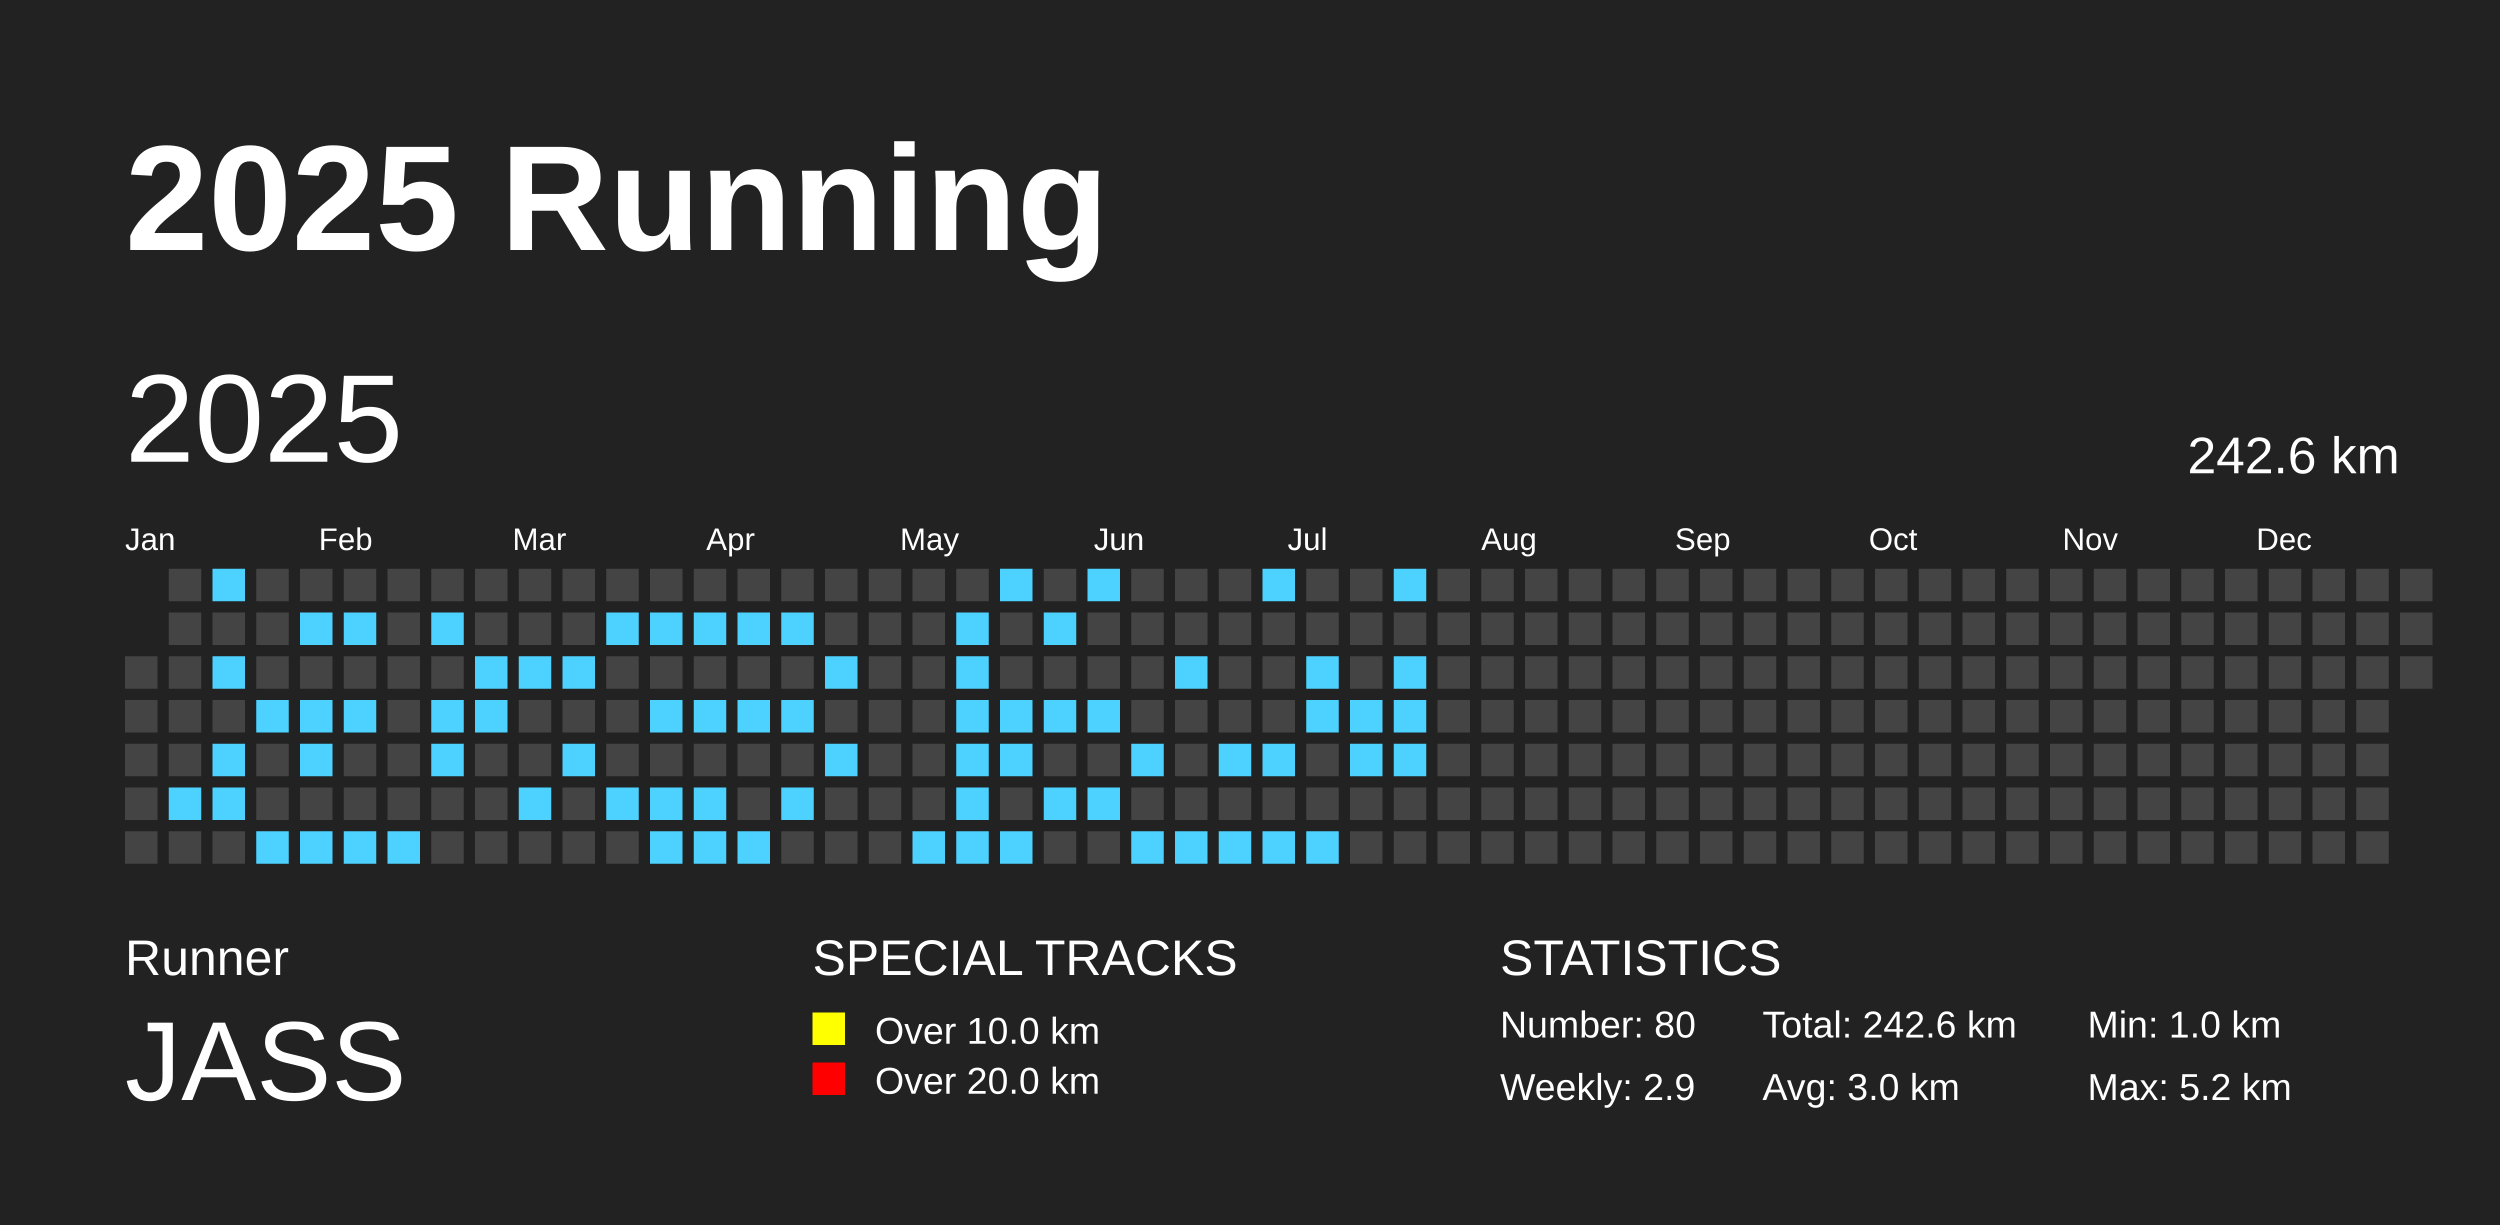
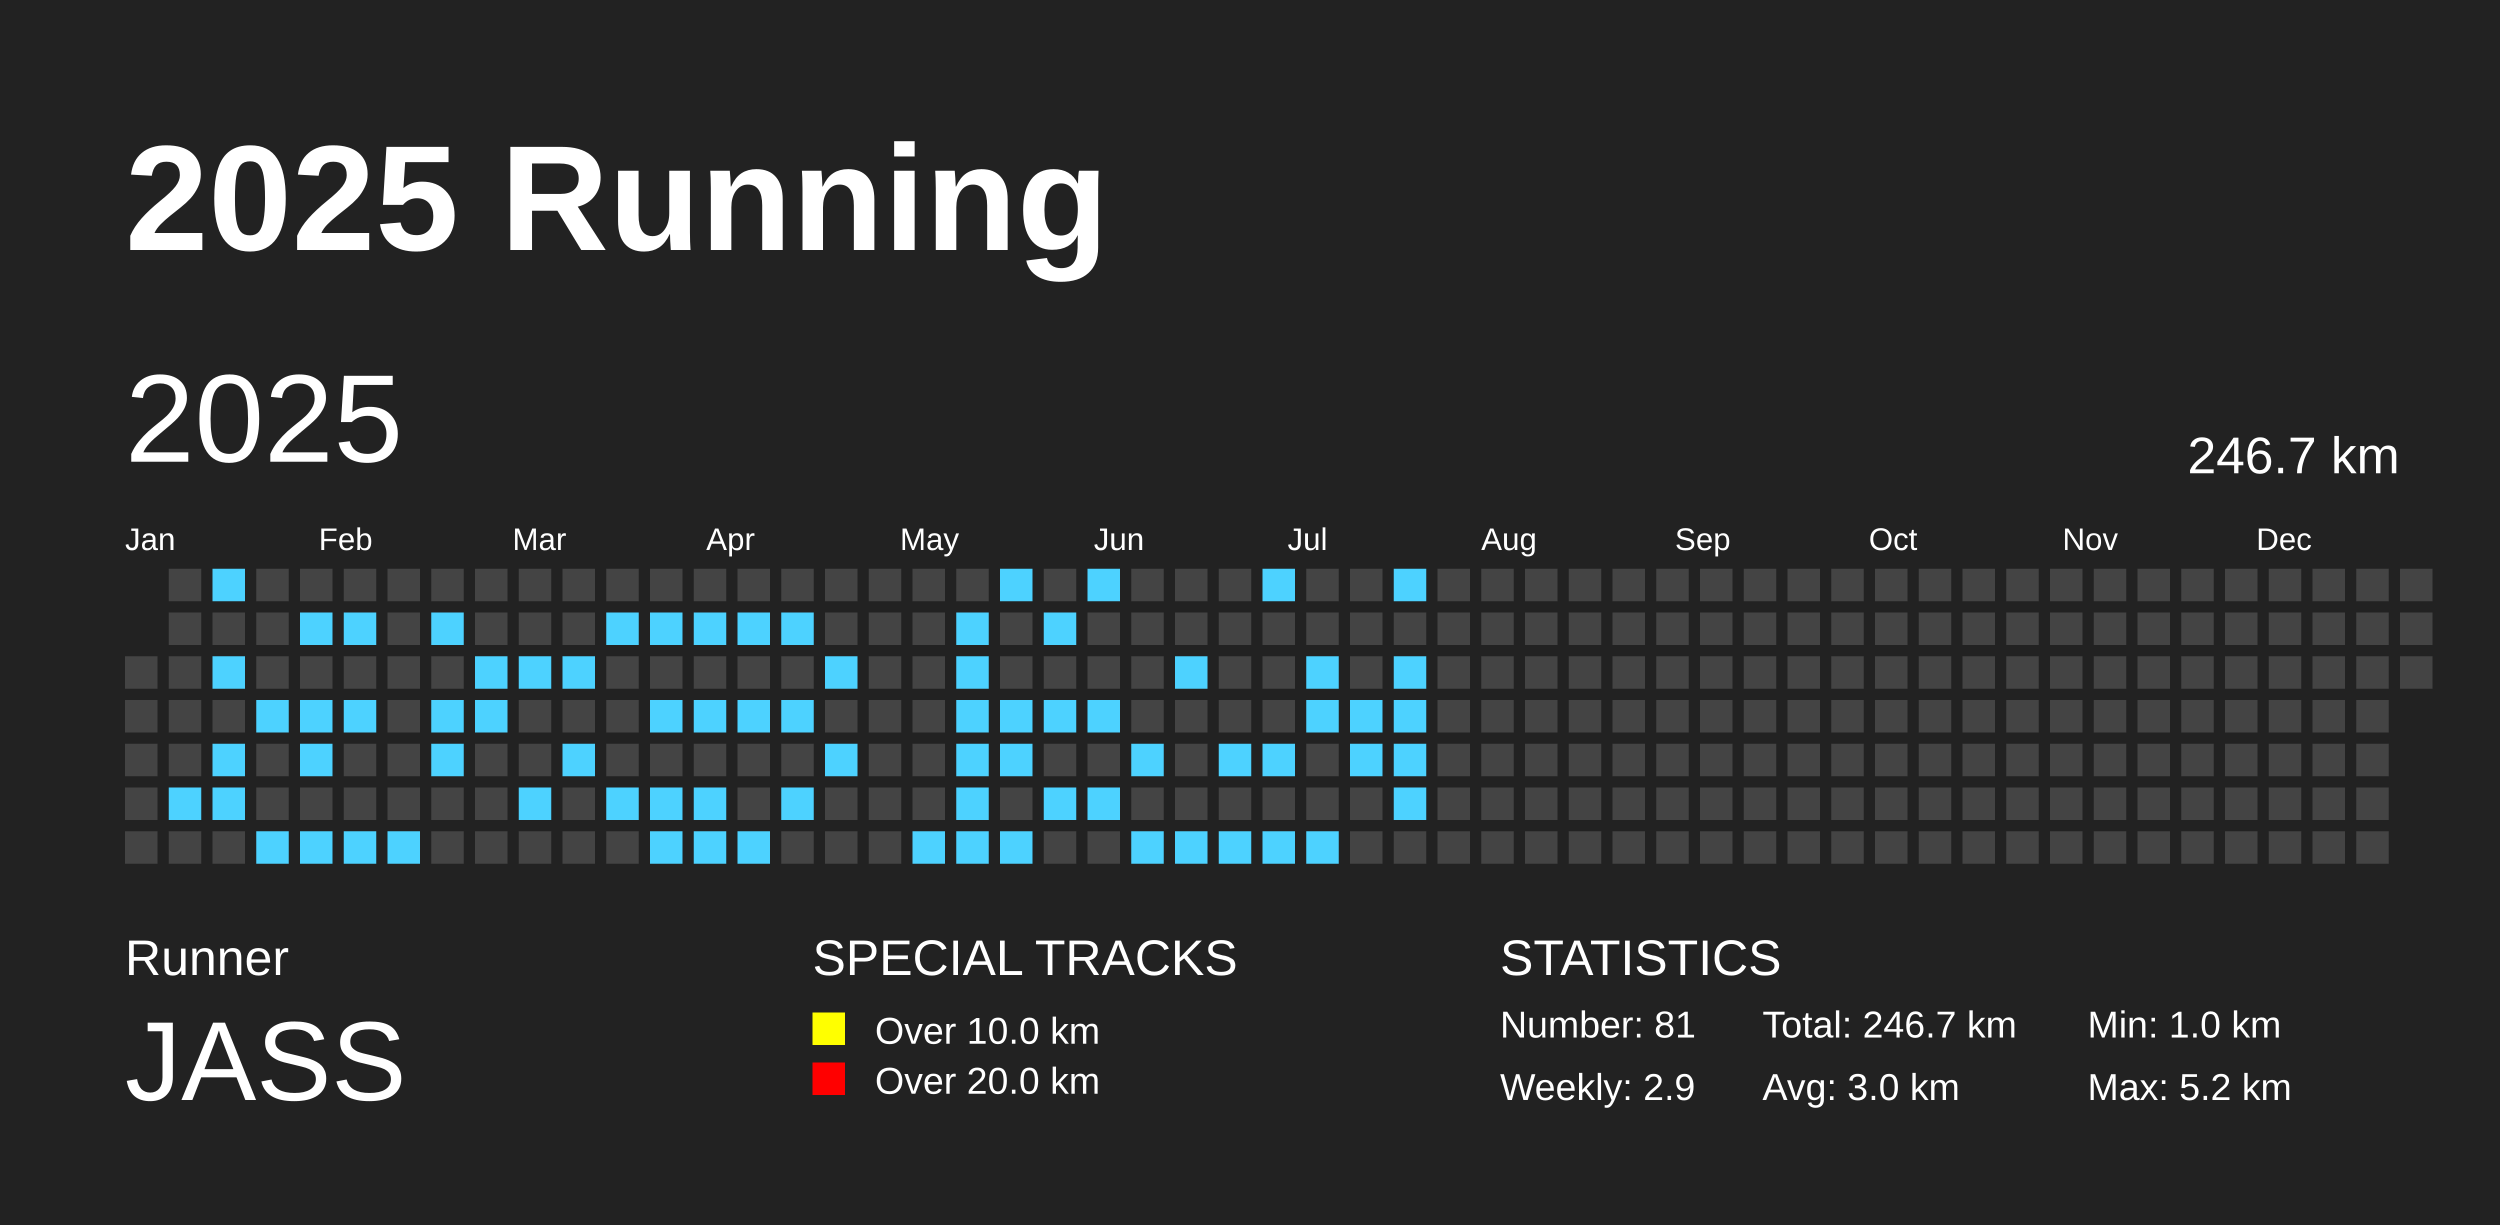
<svg xmlns="http://www.w3.org/2000/svg" baseProfile="full" height="98mm" version="1.1" viewBox="0,0,200,98" width="200mm">
  <defs />
  <rect fill="#222222" height="98" width="200" x="0" y="0" />
  <text fill="#FFFFFF" style="font-size:12px; font-family:Arial; font-weight:bold;" x="10" y="20">2025 Running</text>
  <text fill="#FFFFFF" style="font-size:4px; font-family:Arial" x="10" y="78">Runner</text>
  <text fill="#FFFFFF" style="font-size:9px; font-family:Arial" x="10" y="88">JASS</text>
  <text fill="#FFFFFF" style="font-size:4px; font-family:Arial" x="65" y="78">SPECIAL TRACKS</text>
  <rect fill="yellow" height="2.6" width="2.6" x="65" y="81" />
  <text fill="#FFFFFF" style="font-size:3px; font-family:Arial" x="70" y="83.5">Over 10.0 km</text>
  <rect fill="red" height="2.6" width="2.6" x="65" y="85" />
  <text fill="#FFFFFF" style="font-size:3px; font-family:Arial" x="70" y="87.5">Over 20.0 km</text>
  <text fill="#FFFFFF" style="font-size:4px; font-family:Arial" x="120" y="78">STATISTICS</text>
-   <text fill="#FFFFFF" style="font-size:3px; font-family:Arial" x="120" y="83">Number: 80</text>
+   <text fill="#FFFFFF" style="font-size:3px; font-family:Arial" x="120" y="83">Number: 81</text>
  <text fill="#FFFFFF" style="font-size:3px; font-family:Arial" x="120" y="88">Weekly: 2.9</text>
-   <text fill="#FFFFFF" style="font-size:3px; font-family:Arial" x="141" y="83">Total: 242.6 km</text>
+   <text fill="#FFFFFF" style="font-size:3px; font-family:Arial" x="141" y="83">Total: 246.7 km</text>
  <text fill="#FFFFFF" style="font-size:3px; font-family:Arial" x="141" y="88">Avg: 3.0 km</text>
  <text fill="#FFFFFF" style="font-size:3px; font-family:Arial" x="167" y="83">Min: 1.0 km</text>
  <text fill="#FFFFFF" style="font-size:3px; font-family:Arial" x="167" y="88">Max: 5.2 km</text>
  <text dominant-baseline="hanging" fill="#FFFFFF" style="font-size:10.0px; font-family:Arial;" x="10" y="30">2025</text>
-   <text dominant-baseline="hanging" fill="#FFFFFF" style="font-size:4.125px; font-family:Arial;" x="175" y="35">242.6 km</text>
+   <text dominant-baseline="hanging" fill="#FFFFFF" style="font-size:4.125px; font-family:Arial;" x="175" y="35">246.7 km</text>
  <text fill="#FFFFFF" style="font-size:2.5px; font-family:Arial" x="10.0" y="44">Jan</text>
  <text fill="#FFFFFF" style="font-size:2.5px; font-family:Arial" x="25.5" y="44">Feb</text>
  <text fill="#FFFFFF" style="font-size:2.5px; font-family:Arial" x="41.0" y="44">Mar</text>
  <text fill="#FFFFFF" style="font-size:2.5px; font-family:Arial" x="56.5" y="44">Apr</text>
  <text fill="#FFFFFF" style="font-size:2.5px; font-family:Arial" x="72.0" y="44">May</text>
  <text fill="#FFFFFF" style="font-size:2.5px; font-family:Arial" x="87.5" y="44">Jun</text>
  <text fill="#FFFFFF" style="font-size:2.5px; font-family:Arial" x="103.0" y="44">Jul</text>
  <text fill="#FFFFFF" style="font-size:2.5px; font-family:Arial" x="118.5" y="44">Aug</text>
  <text fill="#FFFFFF" style="font-size:2.5px; font-family:Arial" x="134.0" y="44">Sep</text>
  <text fill="#FFFFFF" style="font-size:2.5px; font-family:Arial" x="149.5" y="44">Oct</text>
  <text fill="#FFFFFF" style="font-size:2.5px; font-family:Arial" x="165.0" y="44">Nov</text>
  <text fill="#FFFFFF" style="font-size:2.5px; font-family:Arial" x="180.5" y="44">Dec</text>
  <rect fill="#444444" height="2.6" width="2.6" x="10.0" y="52.5" />
  <rect fill="#444444" height="2.6" width="2.6" x="10.0" y="56.0" />
  <rect fill="#444444" height="2.6" width="2.6" x="10.0" y="59.5" />
  <rect fill="#444444" height="2.6" width="2.6" x="10.0" y="63.0" />
  <rect fill="#444444" height="2.6" width="2.6" x="10.0" y="66.5" />
  <rect fill="#444444" height="2.6" width="2.6" x="13.5" y="45.5" />
  <rect fill="#444444" height="2.6" width="2.6" x="13.5" y="49.0" />
  <rect fill="#444444" height="2.6" width="2.6" x="13.5" y="52.5" />
  <rect fill="#444444" height="2.6" width="2.6" x="13.5" y="56.0" />
  <rect fill="#444444" height="2.6" width="2.6" x="13.5" y="59.5" />
  <rect fill="#4DD2FF" height="2.6" width="2.6" x="13.5" y="63.0" />
  <rect fill="#444444" height="2.6" width="2.6" x="13.5" y="66.5" />
  <rect fill="#4DD2FF" height="2.6" width="2.6" x="17.0" y="45.5" />
  <rect fill="#444444" height="2.6" width="2.6" x="17.0" y="49.0" />
  <rect fill="#4DD2FF" height="2.6" width="2.6" x="17.0" y="52.5" />
  <rect fill="#444444" height="2.6" width="2.6" x="17.0" y="56.0" />
  <rect fill="#4DD2FF" height="2.6" width="2.6" x="17.0" y="59.5" />
  <rect fill="#4DD2FF" height="2.6" width="2.6" x="17.0" y="63.0" />
  <rect fill="#444444" height="2.6" width="2.6" x="17.0" y="66.5" />
  <rect fill="#444444" height="2.6" width="2.6" x="20.5" y="45.5" />
  <rect fill="#444444" height="2.6" width="2.6" x="20.5" y="49.0" />
  <rect fill="#444444" height="2.6" width="2.6" x="20.5" y="52.5" />
  <rect fill="#4DD2FF" height="2.6" width="2.6" x="20.5" y="56.0" />
  <rect fill="#444444" height="2.6" width="2.6" x="20.5" y="59.5" />
  <rect fill="#444444" height="2.6" width="2.6" x="20.5" y="63.0" />
  <rect fill="#4DD2FF" height="2.6" width="2.6" x="20.5" y="66.5" />
  <rect fill="#444444" height="2.6" width="2.6" x="24.0" y="45.5" />
  <rect fill="#4DD2FF" height="2.6" width="2.6" x="24.0" y="49.0" />
  <rect fill="#444444" height="2.6" width="2.6" x="24.0" y="52.5" />
  <rect fill="#4DD2FF" height="2.6" width="2.6" x="24.0" y="56.0" />
  <rect fill="#4DD2FF" height="2.6" width="2.6" x="24.0" y="59.5" />
  <rect fill="#444444" height="2.6" width="2.6" x="24.0" y="63.0" />
  <rect fill="#4DD2FF" height="2.6" width="2.6" x="24.0" y="66.5" />
  <rect fill="#444444" height="2.6" width="2.6" x="27.5" y="45.5" />
  <rect fill="#4DD2FF" height="2.6" width="2.6" x="27.5" y="49.0" />
  <rect fill="#444444" height="2.6" width="2.6" x="27.5" y="52.5" />
  <rect fill="#4DD2FF" height="2.6" width="2.6" x="27.5" y="56.0" />
  <rect fill="#444444" height="2.6" width="2.6" x="27.5" y="59.5" />
  <rect fill="#444444" height="2.6" width="2.6" x="27.5" y="63.0" />
  <rect fill="#4DD2FF" height="2.6" width="2.6" x="27.5" y="66.5" />
  <rect fill="#444444" height="2.6" width="2.6" x="31.0" y="45.5" />
  <rect fill="#444444" height="2.6" width="2.6" x="31.0" y="49.0" />
  <rect fill="#444444" height="2.6" width="2.6" x="31.0" y="52.5" />
  <rect fill="#444444" height="2.6" width="2.6" x="31.0" y="56.0" />
  <rect fill="#444444" height="2.6" width="2.6" x="31.0" y="59.5" />
  <rect fill="#444444" height="2.6" width="2.6" x="31.0" y="63.0" />
  <rect fill="#4DD2FF" height="2.6" width="2.6" x="31.0" y="66.5" />
  <rect fill="#444444" height="2.6" width="2.6" x="34.5" y="45.5" />
  <rect fill="#4DD2FF" height="2.6" width="2.6" x="34.5" y="49.0" />
  <rect fill="#444444" height="2.6" width="2.6" x="34.5" y="52.5" />
  <rect fill="#4DD2FF" height="2.6" width="2.6" x="34.5" y="56.0" />
  <rect fill="#4DD2FF" height="2.6" width="2.6" x="34.5" y="59.5" />
  <rect fill="#444444" height="2.6" width="2.6" x="34.5" y="63.0" />
  <rect fill="#444444" height="2.6" width="2.6" x="34.5" y="66.5" />
  <rect fill="#444444" height="2.6" width="2.6" x="38.0" y="45.5" />
  <rect fill="#444444" height="2.6" width="2.6" x="38.0" y="49.0" />
  <rect fill="#4DD2FF" height="2.6" width="2.6" x="38.0" y="52.5" />
  <rect fill="#4DD2FF" height="2.6" width="2.6" x="38.0" y="56.0" />
  <rect fill="#444444" height="2.6" width="2.6" x="38.0" y="59.5" />
  <rect fill="#444444" height="2.6" width="2.6" x="38.0" y="63.0" />
  <rect fill="#444444" height="2.6" width="2.6" x="38.0" y="66.5" />
  <rect fill="#444444" height="2.6" width="2.6" x="41.5" y="45.5" />
  <rect fill="#444444" height="2.6" width="2.6" x="41.5" y="49.0" />
  <rect fill="#4DD2FF" height="2.6" width="2.6" x="41.5" y="52.5" />
  <rect fill="#444444" height="2.6" width="2.6" x="41.5" y="56.0" />
  <rect fill="#444444" height="2.6" width="2.6" x="41.5" y="59.5" />
  <rect fill="#4DD2FF" height="2.6" width="2.6" x="41.5" y="63.0" />
  <rect fill="#444444" height="2.6" width="2.6" x="41.5" y="66.5" />
  <rect fill="#444444" height="2.6" width="2.6" x="45.0" y="45.5" />
  <rect fill="#444444" height="2.6" width="2.6" x="45.0" y="49.0" />
  <rect fill="#4DD2FF" height="2.6" width="2.6" x="45.0" y="52.5" />
  <rect fill="#444444" height="2.6" width="2.6" x="45.0" y="56.0" />
  <rect fill="#4DD2FF" height="2.6" width="2.6" x="45.0" y="59.5" />
  <rect fill="#444444" height="2.6" width="2.6" x="45.0" y="63.0" />
  <rect fill="#444444" height="2.6" width="2.6" x="45.0" y="66.5" />
  <rect fill="#444444" height="2.6" width="2.6" x="48.5" y="45.5" />
  <rect fill="#4DD2FF" height="2.6" width="2.6" x="48.5" y="49.0" />
  <rect fill="#444444" height="2.6" width="2.6" x="48.5" y="52.5" />
  <rect fill="#444444" height="2.6" width="2.6" x="48.5" y="56.0" />
  <rect fill="#444444" height="2.6" width="2.6" x="48.5" y="59.5" />
  <rect fill="#4DD2FF" height="2.6" width="2.6" x="48.5" y="63.0" />
  <rect fill="#444444" height="2.6" width="2.6" x="48.5" y="66.5" />
  <rect fill="#444444" height="2.6" width="2.6" x="52.0" y="45.5" />
  <rect fill="#4DD2FF" height="2.6" width="2.6" x="52.0" y="49.0" />
  <rect fill="#444444" height="2.6" width="2.6" x="52.0" y="52.5" />
  <rect fill="#4DD2FF" height="2.6" width="2.6" x="52.0" y="56.0" />
  <rect fill="#444444" height="2.6" width="2.6" x="52.0" y="59.5" />
  <rect fill="#4DD2FF" height="2.6" width="2.6" x="52.0" y="63.0" />
  <rect fill="#4DD2FF" height="2.6" width="2.6" x="52.0" y="66.5" />
  <rect fill="#444444" height="2.6" width="2.6" x="55.5" y="45.5" />
  <rect fill="#4DD2FF" height="2.6" width="2.6" x="55.5" y="49.0" />
  <rect fill="#444444" height="2.6" width="2.6" x="55.5" y="52.5" />
  <rect fill="#4DD2FF" height="2.6" width="2.6" x="55.5" y="56.0" />
  <rect fill="#444444" height="2.6" width="2.6" x="55.5" y="59.5" />
  <rect fill="#4DD2FF" height="2.6" width="2.6" x="55.5" y="63.0" />
  <rect fill="#4DD2FF" height="2.6" width="2.6" x="55.5" y="66.5" />
  <rect fill="#444444" height="2.6" width="2.6" x="59.0" y="45.5" />
  <rect fill="#4DD2FF" height="2.6" width="2.6" x="59.0" y="49.0" />
  <rect fill="#444444" height="2.6" width="2.6" x="59.0" y="52.5" />
  <rect fill="#4DD2FF" height="2.6" width="2.6" x="59.0" y="56.0" />
  <rect fill="#444444" height="2.6" width="2.6" x="59.0" y="59.5" />
  <rect fill="#444444" height="2.6" width="2.6" x="59.0" y="63.0" />
  <rect fill="#4DD2FF" height="2.6" width="2.6" x="59.0" y="66.5" />
  <rect fill="#444444" height="2.6" width="2.6" x="62.5" y="45.5" />
  <rect fill="#4DD2FF" height="2.6" width="2.6" x="62.5" y="49.0" />
  <rect fill="#444444" height="2.6" width="2.6" x="62.5" y="52.5" />
  <rect fill="#4DD2FF" height="2.6" width="2.6" x="62.5" y="56.0" />
  <rect fill="#444444" height="2.6" width="2.6" x="62.5" y="59.5" />
  <rect fill="#4DD2FF" height="2.6" width="2.6" x="62.5" y="63.0" />
  <rect fill="#444444" height="2.6" width="2.6" x="62.5" y="66.5" />
  <rect fill="#444444" height="2.6" width="2.6" x="66.0" y="45.5" />
  <rect fill="#444444" height="2.6" width="2.6" x="66.0" y="49.0" />
  <rect fill="#4DD2FF" height="2.6" width="2.6" x="66.0" y="52.5" />
  <rect fill="#444444" height="2.6" width="2.6" x="66.0" y="56.0" />
  <rect fill="#4DD2FF" height="2.6" width="2.6" x="66.0" y="59.5" />
  <rect fill="#444444" height="2.6" width="2.6" x="66.0" y="63.0" />
  <rect fill="#444444" height="2.6" width="2.6" x="66.0" y="66.5" />
  <rect fill="#444444" height="2.6" width="2.6" x="69.5" y="45.5" />
  <rect fill="#444444" height="2.6" width="2.6" x="69.5" y="49.0" />
  <rect fill="#444444" height="2.6" width="2.6" x="69.5" y="52.5" />
  <rect fill="#444444" height="2.6" width="2.6" x="69.5" y="56.0" />
  <rect fill="#444444" height="2.6" width="2.6" x="69.5" y="59.5" />
  <rect fill="#444444" height="2.6" width="2.6" x="69.5" y="63.0" />
  <rect fill="#444444" height="2.6" width="2.6" x="69.5" y="66.5" />
  <rect fill="#444444" height="2.6" width="2.6" x="73.0" y="45.5" />
  <rect fill="#444444" height="2.6" width="2.6" x="73.0" y="49.0" />
  <rect fill="#444444" height="2.6" width="2.6" x="73.0" y="52.5" />
  <rect fill="#444444" height="2.6" width="2.6" x="73.0" y="56.0" />
  <rect fill="#444444" height="2.6" width="2.6" x="73.0" y="59.5" />
  <rect fill="#444444" height="2.6" width="2.6" x="73.0" y="63.0" />
  <rect fill="#4DD2FF" height="2.6" width="2.6" x="73.0" y="66.5" />
  <rect fill="#444444" height="2.6" width="2.6" x="76.5" y="45.5" />
  <rect fill="#4DD2FF" height="2.6" width="2.6" x="76.5" y="49.0" />
  <rect fill="#4DD2FF" height="2.6" width="2.6" x="76.5" y="52.5" />
  <rect fill="#4DD2FF" height="2.6" width="2.6" x="76.5" y="56.0" />
  <rect fill="#4DD2FF" height="2.6" width="2.6" x="76.5" y="59.5" />
  <rect fill="#4DD2FF" height="2.6" width="2.6" x="76.5" y="63.0" />
  <rect fill="#4DD2FF" height="2.6" width="2.6" x="76.5" y="66.5" />
  <rect fill="#4DD2FF" height="2.6" width="2.6" x="80.0" y="45.5" />
  <rect fill="#444444" height="2.6" width="2.6" x="80.0" y="49.0" />
  <rect fill="#444444" height="2.6" width="2.6" x="80.0" y="52.5" />
  <rect fill="#4DD2FF" height="2.6" width="2.6" x="80.0" y="56.0" />
  <rect fill="#4DD2FF" height="2.6" width="2.6" x="80.0" y="59.5" />
  <rect fill="#444444" height="2.6" width="2.6" x="80.0" y="63.0" />
  <rect fill="#4DD2FF" height="2.6" width="2.6" x="80.0" y="66.5" />
  <rect fill="#444444" height="2.6" width="2.6" x="83.5" y="45.5" />
  <rect fill="#4DD2FF" height="2.6" width="2.6" x="83.5" y="49.0" />
  <rect fill="#444444" height="2.6" width="2.6" x="83.5" y="52.5" />
  <rect fill="#4DD2FF" height="2.6" width="2.6" x="83.5" y="56.0" />
  <rect fill="#444444" height="2.6" width="2.6" x="83.5" y="59.5" />
  <rect fill="#4DD2FF" height="2.6" width="2.6" x="83.5" y="63.0" />
  <rect fill="#444444" height="2.6" width="2.6" x="83.5" y="66.5" />
  <rect fill="#4DD2FF" height="2.6" width="2.6" x="87.0" y="45.5" />
  <rect fill="#444444" height="2.6" width="2.6" x="87.0" y="49.0" />
  <rect fill="#444444" height="2.6" width="2.6" x="87.0" y="52.5" />
  <rect fill="#4DD2FF" height="2.6" width="2.6" x="87.0" y="56.0" />
  <rect fill="#444444" height="2.6" width="2.6" x="87.0" y="59.5" />
  <rect fill="#4DD2FF" height="2.6" width="2.6" x="87.0" y="63.0" />
  <rect fill="#444444" height="2.6" width="2.6" x="87.0" y="66.5" />
  <rect fill="#444444" height="2.6" width="2.6" x="90.5" y="45.5" />
  <rect fill="#444444" height="2.6" width="2.6" x="90.5" y="49.0" />
  <rect fill="#444444" height="2.6" width="2.6" x="90.5" y="52.5" />
  <rect fill="#444444" height="2.6" width="2.6" x="90.5" y="56.0" />
  <rect fill="#4DD2FF" height="2.6" width="2.6" x="90.5" y="59.5" />
  <rect fill="#444444" height="2.6" width="2.6" x="90.5" y="63.0" />
  <rect fill="#4DD2FF" height="2.6" width="2.6" x="90.5" y="66.5" />
  <rect fill="#444444" height="2.6" width="2.6" x="94.0" y="45.5" />
  <rect fill="#444444" height="2.6" width="2.6" x="94.0" y="49.0" />
  <rect fill="#4DD2FF" height="2.6" width="2.6" x="94.0" y="52.5" />
  <rect fill="#444444" height="2.6" width="2.6" x="94.0" y="56.0" />
  <rect fill="#444444" height="2.6" width="2.6" x="94.0" y="59.5" />
  <rect fill="#444444" height="2.6" width="2.6" x="94.0" y="63.0" />
  <rect fill="#4DD2FF" height="2.6" width="2.6" x="94.0" y="66.5" />
  <rect fill="#444444" height="2.6" width="2.6" x="97.5" y="45.5" />
  <rect fill="#444444" height="2.6" width="2.6" x="97.5" y="49.0" />
  <rect fill="#444444" height="2.6" width="2.6" x="97.5" y="52.5" />
  <rect fill="#444444" height="2.6" width="2.6" x="97.5" y="56.0" />
  <rect fill="#4DD2FF" height="2.6" width="2.6" x="97.5" y="59.5" />
  <rect fill="#444444" height="2.6" width="2.6" x="97.5" y="63.0" />
  <rect fill="#4DD2FF" height="2.6" width="2.6" x="97.5" y="66.5" />
  <rect fill="#4DD2FF" height="2.6" width="2.6" x="101.0" y="45.5" />
  <rect fill="#444444" height="2.6" width="2.6" x="101.0" y="49.0" />
  <rect fill="#444444" height="2.6" width="2.6" x="101.0" y="52.5" />
  <rect fill="#444444" height="2.6" width="2.6" x="101.0" y="56.0" />
  <rect fill="#4DD2FF" height="2.6" width="2.6" x="101.0" y="59.5" />
  <rect fill="#444444" height="2.6" width="2.6" x="101.0" y="63.0" />
  <rect fill="#4DD2FF" height="2.6" width="2.6" x="101.0" y="66.5" />
  <rect fill="#444444" height="2.6" width="2.6" x="104.5" y="45.5" />
  <rect fill="#444444" height="2.6" width="2.6" x="104.5" y="49.0" />
  <rect fill="#4DD2FF" height="2.6" width="2.6" x="104.5" y="52.5" />
  <rect fill="#4DD2FF" height="2.6" width="2.6" x="104.5" y="56.0" />
  <rect fill="#444444" height="2.6" width="2.6" x="104.5" y="59.5" />
  <rect fill="#444444" height="2.6" width="2.6" x="104.5" y="63.0" />
  <rect fill="#4DD2FF" height="2.6" width="2.6" x="104.5" y="66.5" />
  <rect fill="#444444" height="2.6" width="2.6" x="108.0" y="45.5" />
  <rect fill="#444444" height="2.6" width="2.6" x="108.0" y="49.0" />
  <rect fill="#444444" height="2.6" width="2.6" x="108.0" y="52.5" />
  <rect fill="#4DD2FF" height="2.6" width="2.6" x="108.0" y="56.0" />
  <rect fill="#4DD2FF" height="2.6" width="2.6" x="108.0" y="59.5" />
  <rect fill="#444444" height="2.6" width="2.6" x="108.0" y="63.0" />
  <rect fill="#444444" height="2.6" width="2.6" x="108.0" y="66.5" />
  <rect fill="#4DD2FF" height="2.6" width="2.6" x="111.5" y="45.5" />
  <rect fill="#444444" height="2.6" width="2.6" x="111.5" y="49.0" />
  <rect fill="#4DD2FF" height="2.6" width="2.6" x="111.5" y="52.5" />
  <rect fill="#4DD2FF" height="2.6" width="2.6" x="111.5" y="56.0" />
  <rect fill="#4DD2FF" height="2.6" width="2.6" x="111.5" y="59.5" />
-   <rect fill="#444444" height="2.6" width="2.6" x="111.5" y="63.0" />
+   <rect fill="#4DD2FF" height="2.6" width="2.6" x="111.5" y="63.0" />
  <rect fill="#444444" height="2.6" width="2.6" x="111.5" y="66.5" />
  <rect fill="#444444" height="2.6" width="2.6" x="115.0" y="45.5" />
  <rect fill="#444444" height="2.6" width="2.6" x="115.0" y="49.0" />
  <rect fill="#444444" height="2.6" width="2.6" x="115.0" y="52.5" />
  <rect fill="#444444" height="2.6" width="2.6" x="115.0" y="56.0" />
  <rect fill="#444444" height="2.6" width="2.6" x="115.0" y="59.5" />
  <rect fill="#444444" height="2.6" width="2.6" x="115.0" y="63.0" />
  <rect fill="#444444" height="2.6" width="2.6" x="115.0" y="66.5" />
  <rect fill="#444444" height="2.6" width="2.6" x="118.5" y="45.5" />
  <rect fill="#444444" height="2.6" width="2.6" x="118.5" y="49.0" />
  <rect fill="#444444" height="2.6" width="2.6" x="118.5" y="52.5" />
  <rect fill="#444444" height="2.6" width="2.6" x="118.5" y="56.0" />
  <rect fill="#444444" height="2.6" width="2.6" x="118.5" y="59.5" />
  <rect fill="#444444" height="2.6" width="2.6" x="118.5" y="63.0" />
  <rect fill="#444444" height="2.6" width="2.6" x="118.5" y="66.5" />
  <rect fill="#444444" height="2.6" width="2.6" x="122.0" y="45.5" />
  <rect fill="#444444" height="2.6" width="2.6" x="122.0" y="49.0" />
  <rect fill="#444444" height="2.6" width="2.6" x="122.0" y="52.5" />
  <rect fill="#444444" height="2.6" width="2.6" x="122.0" y="56.0" />
  <rect fill="#444444" height="2.6" width="2.6" x="122.0" y="59.5" />
  <rect fill="#444444" height="2.6" width="2.6" x="122.0" y="63.0" />
  <rect fill="#444444" height="2.6" width="2.6" x="122.0" y="66.5" />
  <rect fill="#444444" height="2.6" width="2.6" x="125.5" y="45.5" />
  <rect fill="#444444" height="2.6" width="2.6" x="125.5" y="49.0" />
  <rect fill="#444444" height="2.6" width="2.6" x="125.5" y="52.5" />
  <rect fill="#444444" height="2.6" width="2.6" x="125.5" y="56.0" />
  <rect fill="#444444" height="2.6" width="2.6" x="125.5" y="59.5" />
  <rect fill="#444444" height="2.6" width="2.6" x="125.5" y="63.0" />
  <rect fill="#444444" height="2.6" width="2.6" x="125.5" y="66.5" />
  <rect fill="#444444" height="2.6" width="2.6" x="129.0" y="45.5" />
  <rect fill="#444444" height="2.6" width="2.6" x="129.0" y="49.0" />
  <rect fill="#444444" height="2.6" width="2.6" x="129.0" y="52.5" />
  <rect fill="#444444" height="2.6" width="2.6" x="129.0" y="56.0" />
  <rect fill="#444444" height="2.6" width="2.6" x="129.0" y="59.5" />
  <rect fill="#444444" height="2.6" width="2.6" x="129.0" y="63.0" />
  <rect fill="#444444" height="2.6" width="2.6" x="129.0" y="66.5" />
  <rect fill="#444444" height="2.6" width="2.6" x="132.5" y="45.5" />
  <rect fill="#444444" height="2.6" width="2.6" x="132.5" y="49.0" />
  <rect fill="#444444" height="2.6" width="2.6" x="132.5" y="52.5" />
  <rect fill="#444444" height="2.6" width="2.6" x="132.5" y="56.0" />
  <rect fill="#444444" height="2.6" width="2.6" x="132.5" y="59.5" />
  <rect fill="#444444" height="2.6" width="2.6" x="132.5" y="63.0" />
  <rect fill="#444444" height="2.6" width="2.6" x="132.5" y="66.5" />
  <rect fill="#444444" height="2.6" width="2.6" x="136.0" y="45.5" />
  <rect fill="#444444" height="2.6" width="2.6" x="136.0" y="49.0" />
  <rect fill="#444444" height="2.6" width="2.6" x="136.0" y="52.5" />
  <rect fill="#444444" height="2.6" width="2.6" x="136.0" y="56.0" />
  <rect fill="#444444" height="2.6" width="2.6" x="136.0" y="59.5" />
  <rect fill="#444444" height="2.6" width="2.6" x="136.0" y="63.0" />
  <rect fill="#444444" height="2.6" width="2.6" x="136.0" y="66.5" />
  <rect fill="#444444" height="2.6" width="2.6" x="139.5" y="45.5" />
  <rect fill="#444444" height="2.6" width="2.6" x="139.5" y="49.0" />
  <rect fill="#444444" height="2.6" width="2.6" x="139.5" y="52.5" />
  <rect fill="#444444" height="2.6" width="2.6" x="139.5" y="56.0" />
  <rect fill="#444444" height="2.6" width="2.6" x="139.5" y="59.5" />
  <rect fill="#444444" height="2.6" width="2.6" x="139.5" y="63.0" />
  <rect fill="#444444" height="2.6" width="2.6" x="139.5" y="66.5" />
  <rect fill="#444444" height="2.6" width="2.6" x="143.0" y="45.5" />
  <rect fill="#444444" height="2.6" width="2.6" x="143.0" y="49.0" />
  <rect fill="#444444" height="2.6" width="2.6" x="143.0" y="52.5" />
  <rect fill="#444444" height="2.6" width="2.6" x="143.0" y="56.0" />
  <rect fill="#444444" height="2.6" width="2.6" x="143.0" y="59.5" />
  <rect fill="#444444" height="2.6" width="2.6" x="143.0" y="63.0" />
  <rect fill="#444444" height="2.6" width="2.6" x="143.0" y="66.5" />
  <rect fill="#444444" height="2.6" width="2.6" x="146.5" y="45.5" />
  <rect fill="#444444" height="2.6" width="2.6" x="146.5" y="49.0" />
  <rect fill="#444444" height="2.6" width="2.6" x="146.5" y="52.5" />
  <rect fill="#444444" height="2.6" width="2.6" x="146.5" y="56.0" />
  <rect fill="#444444" height="2.6" width="2.6" x="146.5" y="59.5" />
  <rect fill="#444444" height="2.6" width="2.6" x="146.5" y="63.0" />
  <rect fill="#444444" height="2.6" width="2.6" x="146.5" y="66.5" />
  <rect fill="#444444" height="2.6" width="2.6" x="150.0" y="45.5" />
  <rect fill="#444444" height="2.6" width="2.6" x="150.0" y="49.0" />
  <rect fill="#444444" height="2.6" width="2.6" x="150.0" y="52.5" />
  <rect fill="#444444" height="2.6" width="2.6" x="150.0" y="56.0" />
  <rect fill="#444444" height="2.6" width="2.6" x="150.0" y="59.5" />
  <rect fill="#444444" height="2.6" width="2.6" x="150.0" y="63.0" />
  <rect fill="#444444" height="2.6" width="2.6" x="150.0" y="66.5" />
  <rect fill="#444444" height="2.6" width="2.6" x="153.5" y="45.5" />
  <rect fill="#444444" height="2.6" width="2.6" x="153.5" y="49.0" />
  <rect fill="#444444" height="2.6" width="2.6" x="153.5" y="52.5" />
  <rect fill="#444444" height="2.6" width="2.6" x="153.5" y="56.0" />
  <rect fill="#444444" height="2.6" width="2.6" x="153.5" y="59.5" />
  <rect fill="#444444" height="2.6" width="2.6" x="153.5" y="63.0" />
  <rect fill="#444444" height="2.6" width="2.6" x="153.5" y="66.5" />
  <rect fill="#444444" height="2.6" width="2.6" x="157.0" y="45.5" />
  <rect fill="#444444" height="2.6" width="2.6" x="157.0" y="49.0" />
  <rect fill="#444444" height="2.6" width="2.6" x="157.0" y="52.5" />
  <rect fill="#444444" height="2.6" width="2.6" x="157.0" y="56.0" />
  <rect fill="#444444" height="2.6" width="2.6" x="157.0" y="59.5" />
  <rect fill="#444444" height="2.6" width="2.6" x="157.0" y="63.0" />
  <rect fill="#444444" height="2.6" width="2.6" x="157.0" y="66.5" />
  <rect fill="#444444" height="2.6" width="2.6" x="160.5" y="45.5" />
  <rect fill="#444444" height="2.6" width="2.6" x="160.5" y="49.0" />
  <rect fill="#444444" height="2.6" width="2.6" x="160.5" y="52.5" />
  <rect fill="#444444" height="2.6" width="2.6" x="160.5" y="56.0" />
  <rect fill="#444444" height="2.6" width="2.6" x="160.5" y="59.5" />
  <rect fill="#444444" height="2.6" width="2.6" x="160.5" y="63.0" />
  <rect fill="#444444" height="2.6" width="2.6" x="160.5" y="66.5" />
  <rect fill="#444444" height="2.6" width="2.6" x="164.0" y="45.5" />
  <rect fill="#444444" height="2.6" width="2.6" x="164.0" y="49.0" />
  <rect fill="#444444" height="2.6" width="2.6" x="164.0" y="52.5" />
  <rect fill="#444444" height="2.6" width="2.6" x="164.0" y="56.0" />
  <rect fill="#444444" height="2.6" width="2.6" x="164.0" y="59.5" />
  <rect fill="#444444" height="2.6" width="2.6" x="164.0" y="63.0" />
  <rect fill="#444444" height="2.6" width="2.6" x="164.0" y="66.5" />
  <rect fill="#444444" height="2.6" width="2.6" x="167.5" y="45.5" />
  <rect fill="#444444" height="2.6" width="2.6" x="167.5" y="49.0" />
  <rect fill="#444444" height="2.6" width="2.6" x="167.5" y="52.5" />
  <rect fill="#444444" height="2.6" width="2.6" x="167.5" y="56.0" />
  <rect fill="#444444" height="2.6" width="2.6" x="167.5" y="59.5" />
  <rect fill="#444444" height="2.6" width="2.6" x="167.5" y="63.0" />
  <rect fill="#444444" height="2.6" width="2.6" x="167.5" y="66.5" />
  <rect fill="#444444" height="2.6" width="2.6" x="171.0" y="45.5" />
  <rect fill="#444444" height="2.6" width="2.6" x="171.0" y="49.0" />
  <rect fill="#444444" height="2.6" width="2.6" x="171.0" y="52.5" />
  <rect fill="#444444" height="2.6" width="2.6" x="171.0" y="56.0" />
  <rect fill="#444444" height="2.6" width="2.6" x="171.0" y="59.5" />
  <rect fill="#444444" height="2.6" width="2.6" x="171.0" y="63.0" />
  <rect fill="#444444" height="2.6" width="2.6" x="171.0" y="66.5" />
  <rect fill="#444444" height="2.6" width="2.6" x="174.5" y="45.5" />
  <rect fill="#444444" height="2.6" width="2.6" x="174.5" y="49.0" />
  <rect fill="#444444" height="2.6" width="2.6" x="174.5" y="52.5" />
  <rect fill="#444444" height="2.6" width="2.6" x="174.5" y="56.0" />
  <rect fill="#444444" height="2.6" width="2.6" x="174.5" y="59.5" />
  <rect fill="#444444" height="2.6" width="2.6" x="174.5" y="63.0" />
  <rect fill="#444444" height="2.6" width="2.6" x="174.5" y="66.5" />
  <rect fill="#444444" height="2.6" width="2.6" x="178.0" y="45.5" />
  <rect fill="#444444" height="2.6" width="2.6" x="178.0" y="49.0" />
  <rect fill="#444444" height="2.6" width="2.6" x="178.0" y="52.5" />
  <rect fill="#444444" height="2.6" width="2.6" x="178.0" y="56.0" />
  <rect fill="#444444" height="2.6" width="2.6" x="178.0" y="59.5" />
  <rect fill="#444444" height="2.6" width="2.6" x="178.0" y="63.0" />
  <rect fill="#444444" height="2.6" width="2.6" x="178.0" y="66.5" />
  <rect fill="#444444" height="2.6" width="2.6" x="181.5" y="45.5" />
  <rect fill="#444444" height="2.6" width="2.6" x="181.5" y="49.0" />
  <rect fill="#444444" height="2.6" width="2.6" x="181.5" y="52.5" />
  <rect fill="#444444" height="2.6" width="2.6" x="181.5" y="56.0" />
  <rect fill="#444444" height="2.6" width="2.6" x="181.5" y="59.5" />
  <rect fill="#444444" height="2.6" width="2.6" x="181.5" y="63.0" />
  <rect fill="#444444" height="2.6" width="2.6" x="181.5" y="66.5" />
  <rect fill="#444444" height="2.6" width="2.6" x="185.0" y="45.5" />
  <rect fill="#444444" height="2.6" width="2.6" x="185.0" y="49.0" />
  <rect fill="#444444" height="2.6" width="2.6" x="185.0" y="52.5" />
  <rect fill="#444444" height="2.6" width="2.6" x="185.0" y="56.0" />
  <rect fill="#444444" height="2.6" width="2.6" x="185.0" y="59.5" />
  <rect fill="#444444" height="2.6" width="2.6" x="185.0" y="63.0" />
  <rect fill="#444444" height="2.6" width="2.6" x="185.0" y="66.5" />
  <rect fill="#444444" height="2.6" width="2.6" x="188.5" y="45.5" />
  <rect fill="#444444" height="2.6" width="2.6" x="188.5" y="49.0" />
  <rect fill="#444444" height="2.6" width="2.6" x="188.5" y="52.5" />
  <rect fill="#444444" height="2.6" width="2.6" x="188.5" y="56.0" />
  <rect fill="#444444" height="2.6" width="2.6" x="188.5" y="59.5" />
  <rect fill="#444444" height="2.6" width="2.6" x="188.5" y="63.0" />
  <rect fill="#444444" height="2.6" width="2.6" x="188.5" y="66.5" />
  <rect fill="#444444" height="2.6" width="2.6" x="192.0" y="45.5" />
  <rect fill="#444444" height="2.6" width="2.6" x="192.0" y="49.0" />
  <rect fill="#444444" height="2.6" width="2.6" x="192.0" y="52.5" />
</svg>
